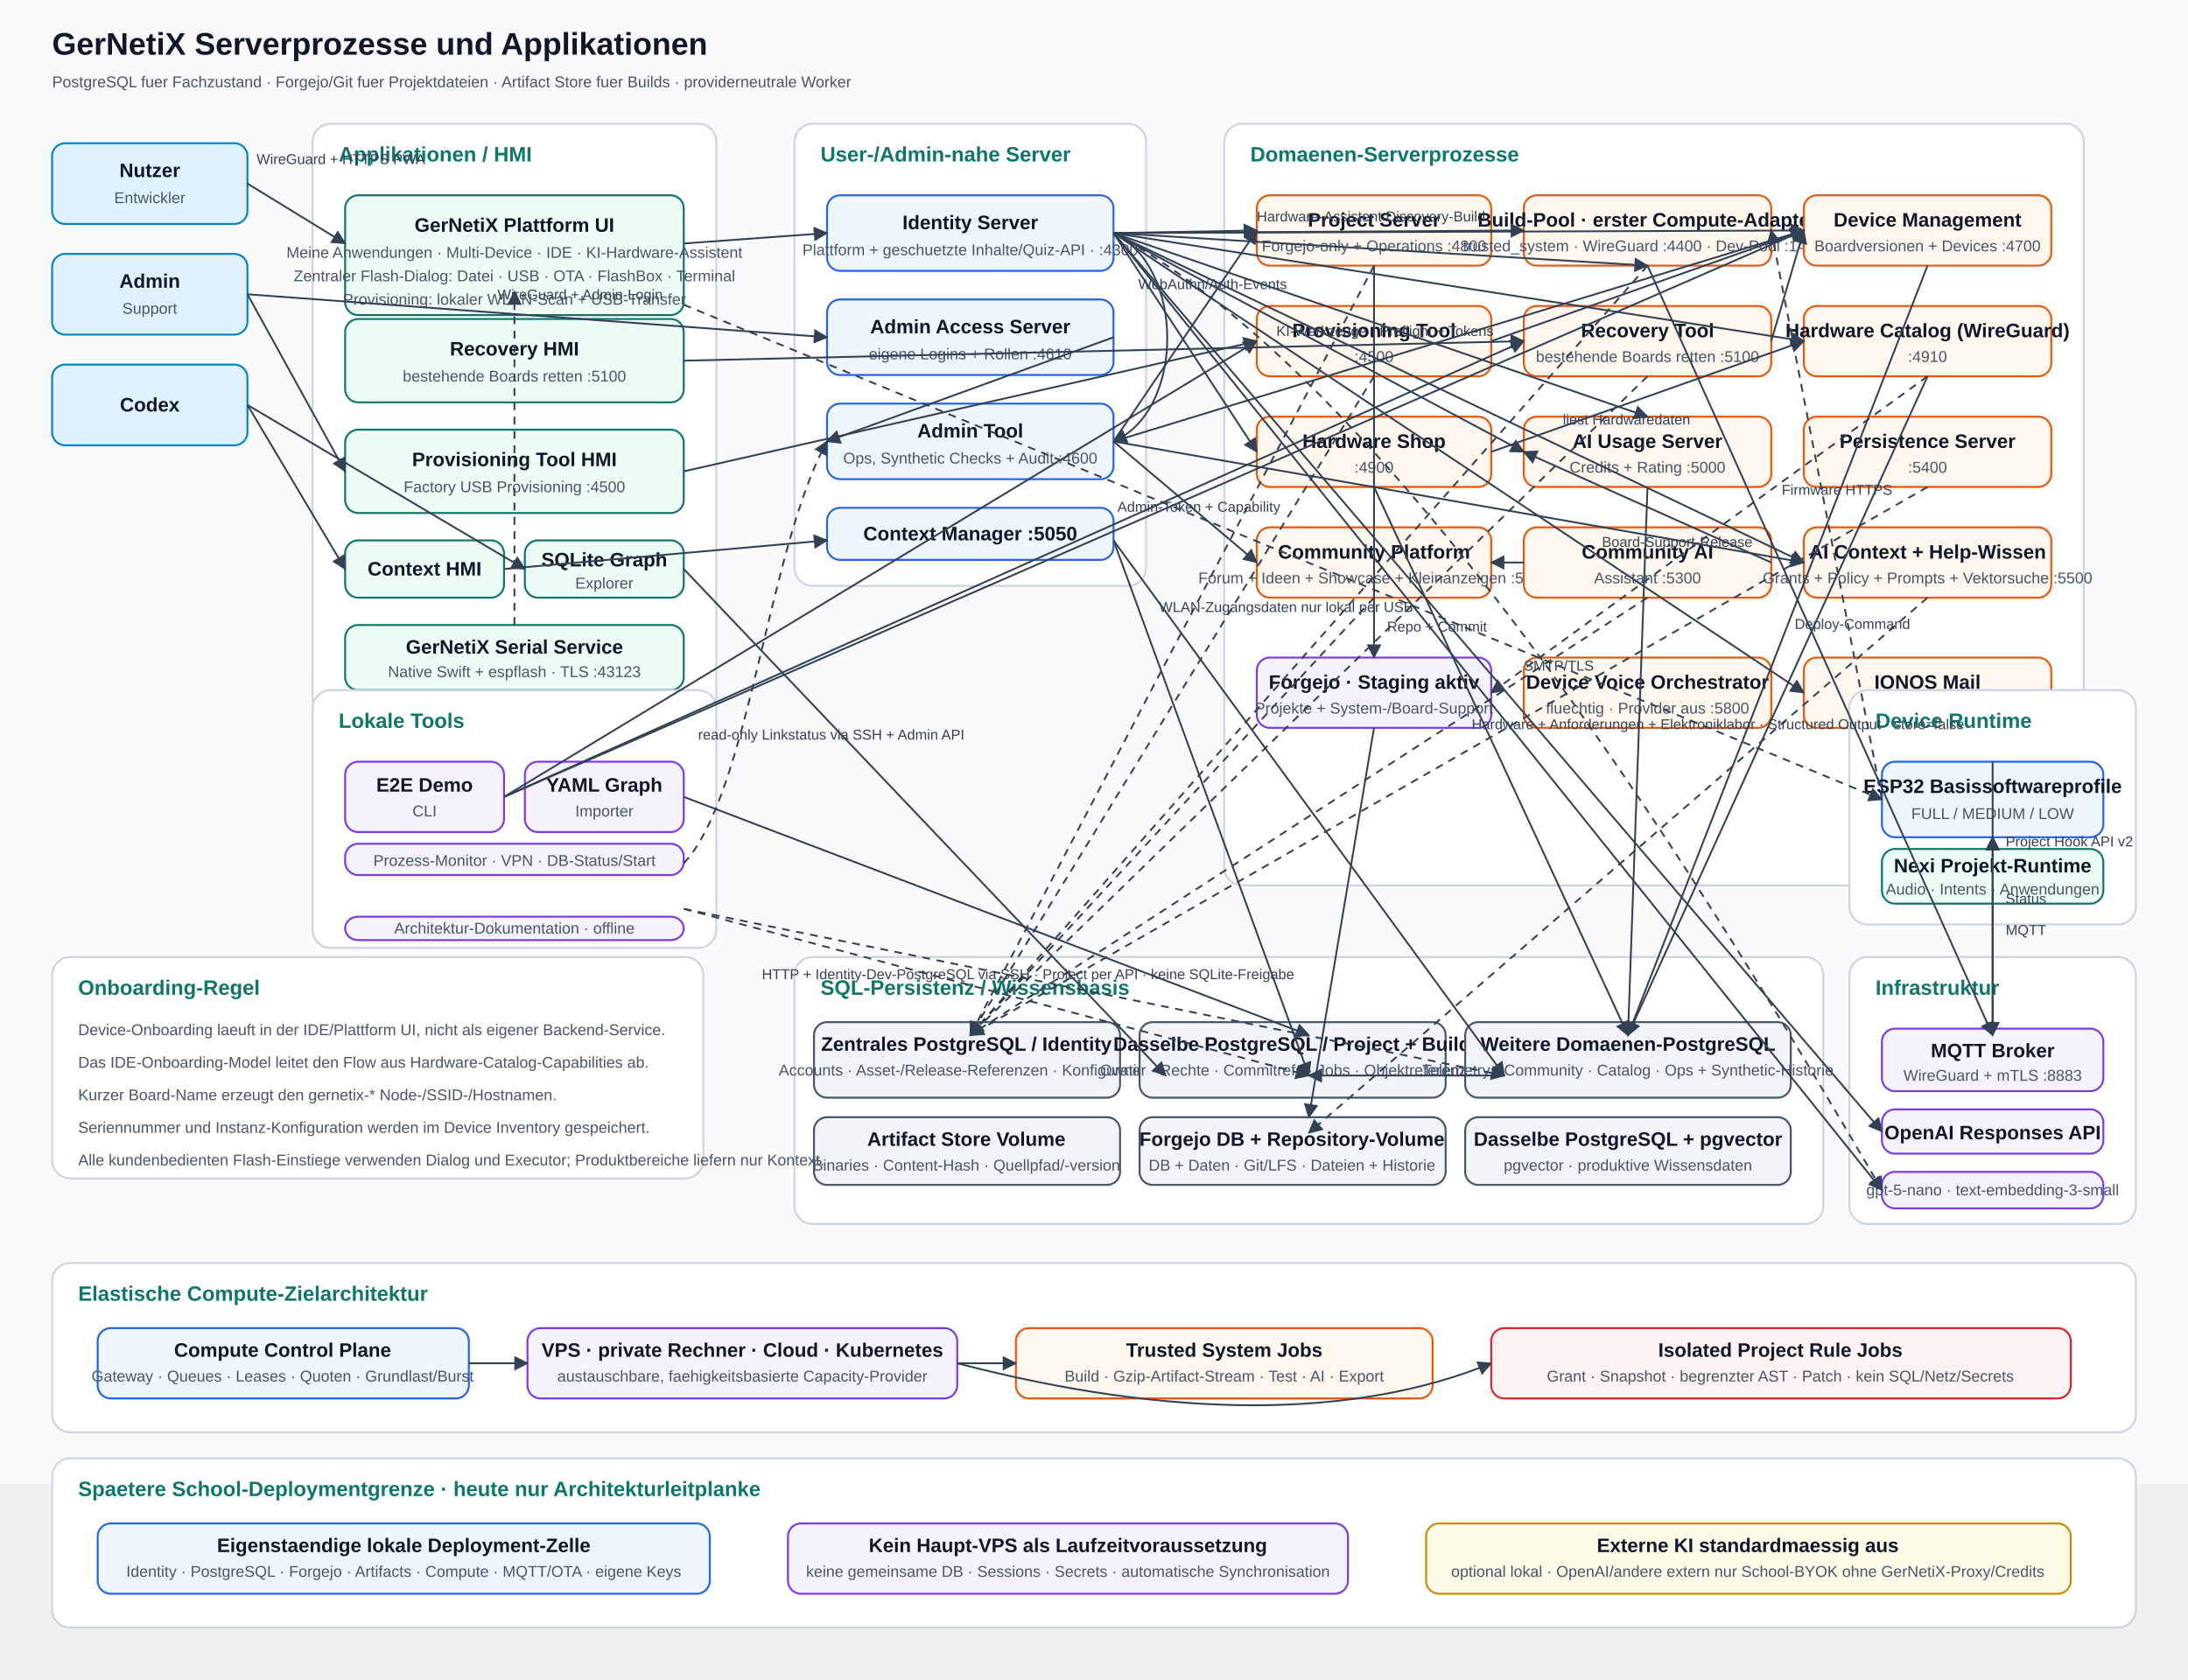
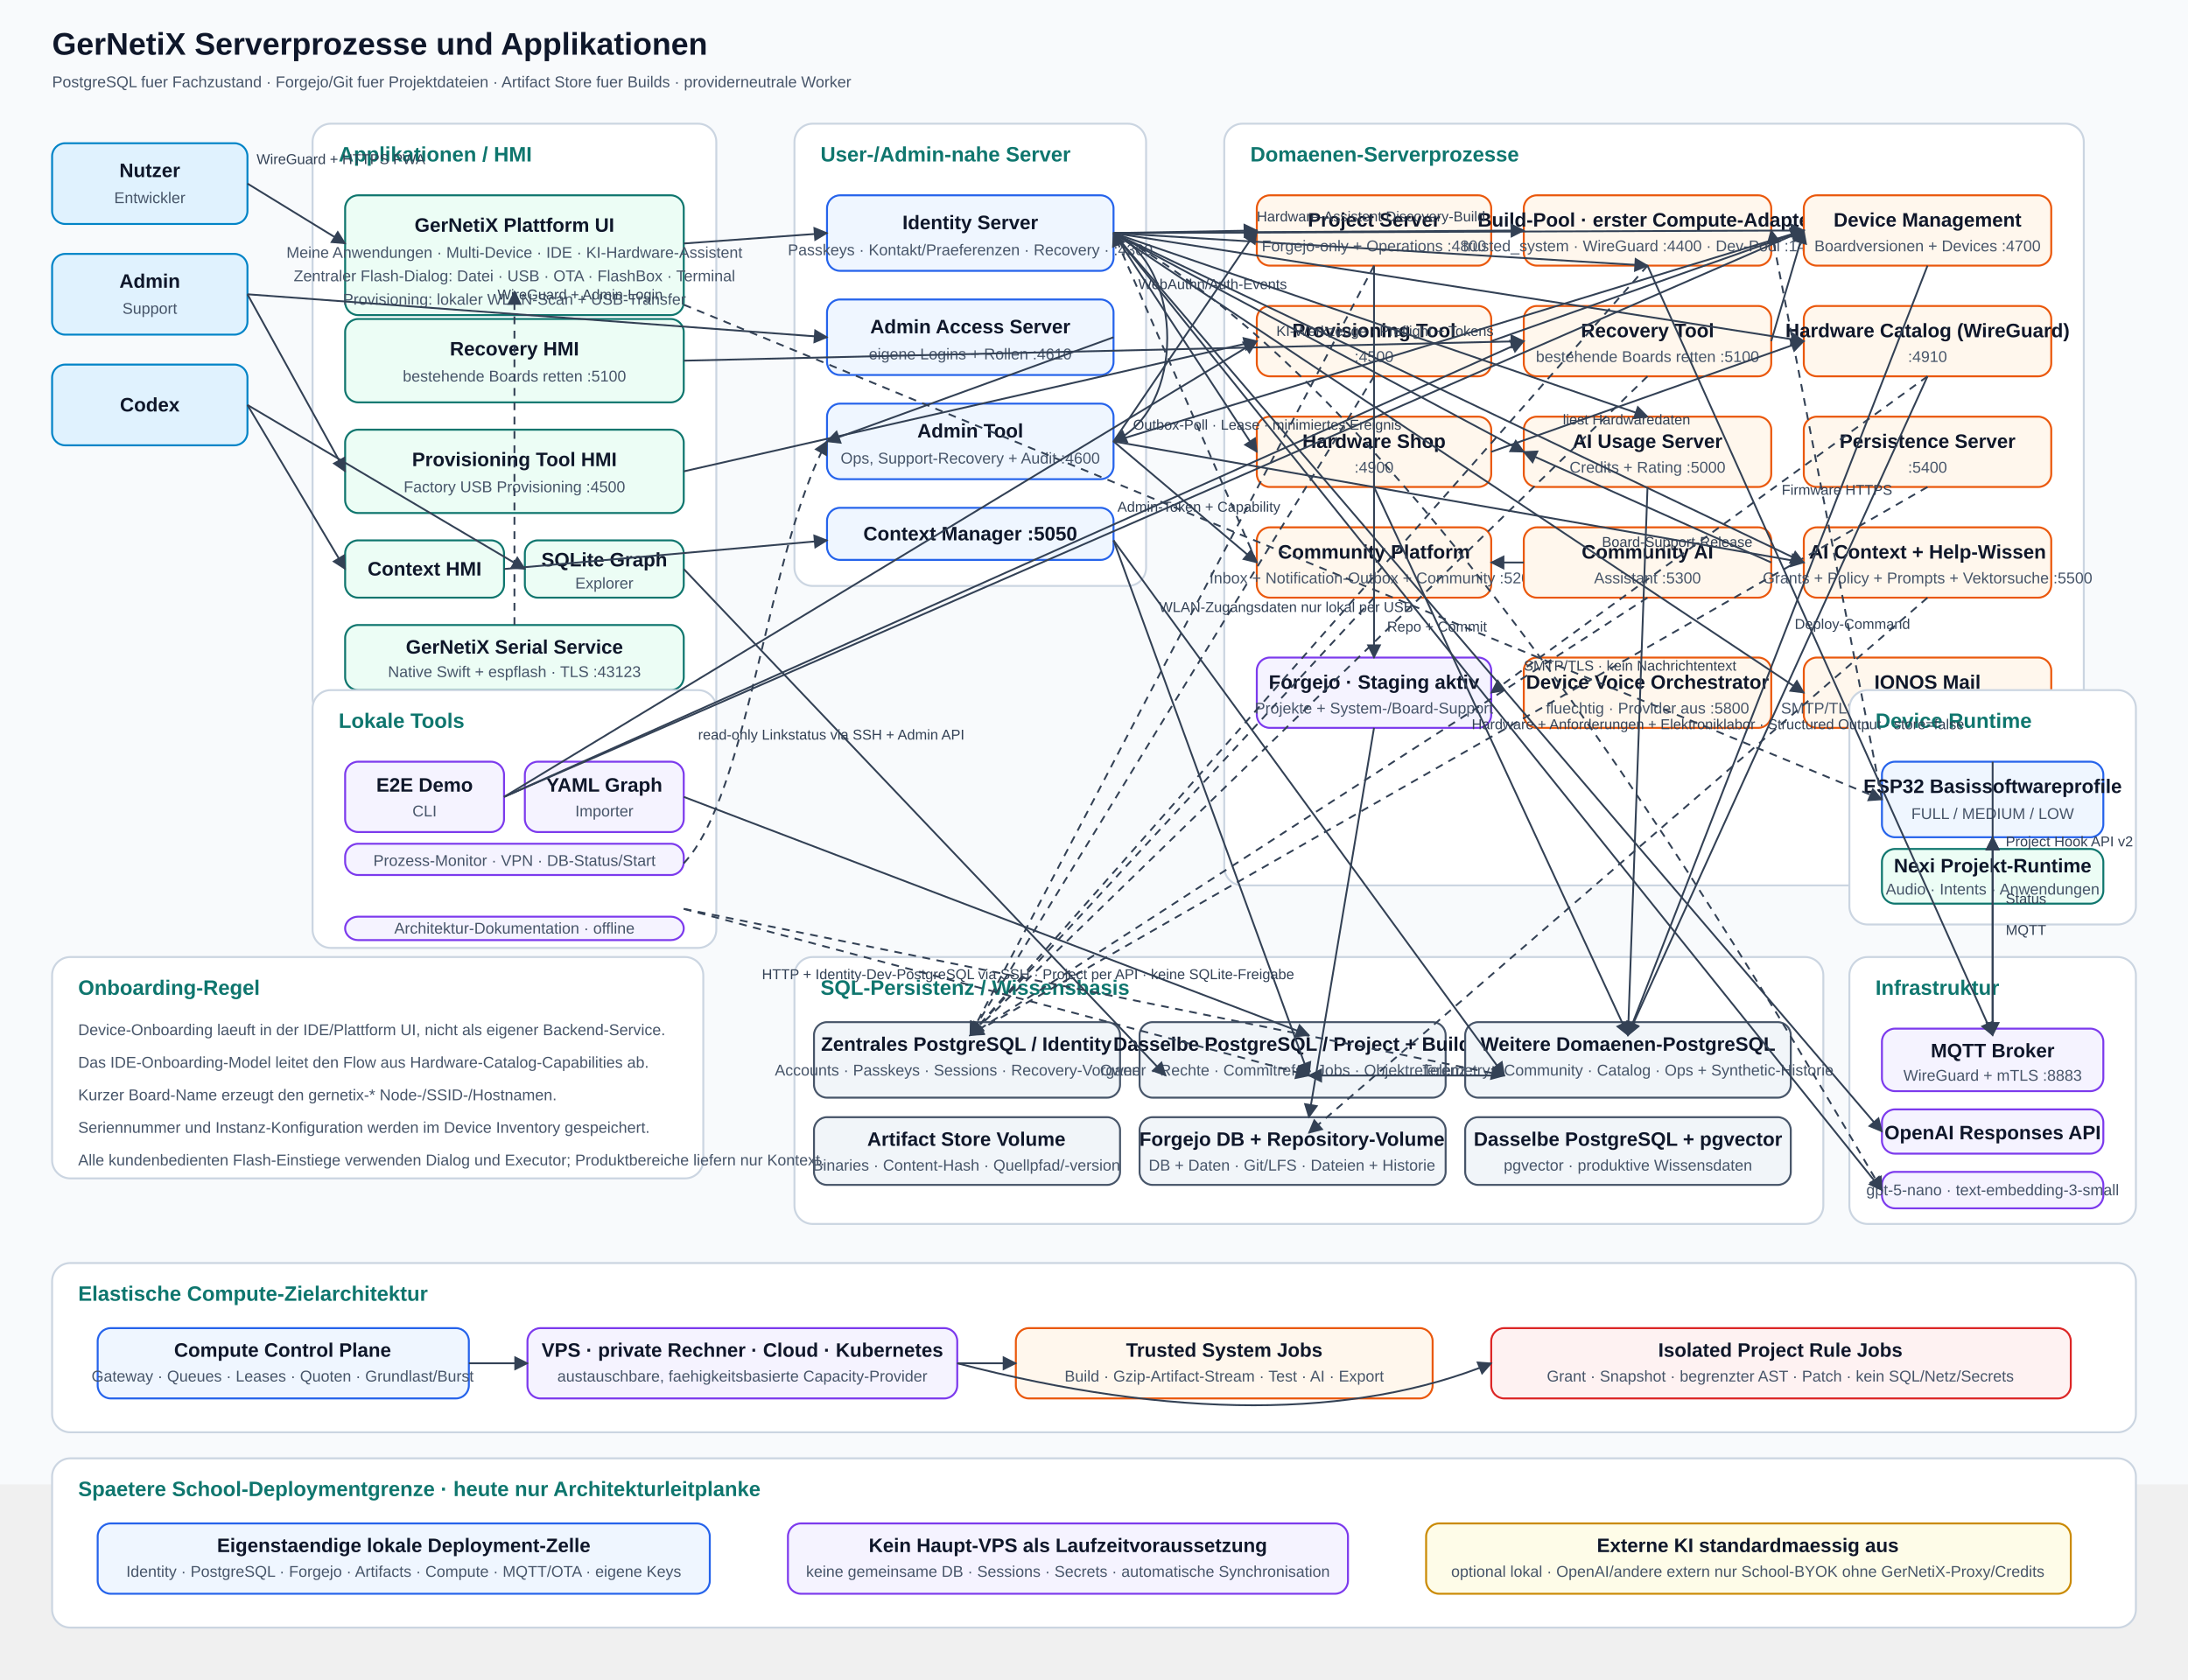
<svg xmlns="http://www.w3.org/2000/svg" width="1680" height="1290" viewBox="0 0 1680 1290" role="img" aria-labelledby="title desc">
  <defs>
    <marker id="arrow" viewBox="0 0 10 10" refX="9" refY="5" markerWidth="8" markerHeight="8" orient="auto-start-reverse">
      <path d="M 0 0 L 10 5 L 0 10 z" fill="#334155" />
    </marker>
    <style>
      .bg { fill: #f8fafc; }
      .cluster { fill: #ffffff; stroke: #cbd5e1; stroke-width: 1.5; rx: 14; }
      .clusterTitle { fill: #0f766e; font: 700 16px Segoe UI, Arial, sans-serif; }
      .node { fill: #ffffff; stroke: #94a3b8; stroke-width: 1.5; rx: 10; }
      .app { fill: #ecfdf5; stroke: #0f766e; }
      .edge { fill: #eff6ff; stroke: #2563eb; }
      .domain { fill: #fff7ed; stroke: #ea580c; }
      .tool { fill: #f5f3ff; stroke: #7c3aed; }
      .store { fill: #f1f5f9; stroke: #475569; }
      .actor { fill: #e0f2fe; stroke: #0284c7; }
      .titleText { fill: #0f172a; font: 700 15px Segoe UI, Arial, sans-serif; }
      .smallText { fill: #475569; font: 12px Segoe UI, Arial, sans-serif; }
      .label { fill: #334155; font: 11px Segoe UI, Arial, sans-serif; }
      .line { fill: none; stroke: #334155; stroke-width: 1.4; marker-end: url(#arrow); }
      .dashed { stroke-dasharray: 6 5; }
    </style>
  </defs>
  <rect class="bg" width="1680" height="1140" />
  <text x="40" y="42" class="titleText" style="font-size:24px">GerNetiX Serverprozesse und Applikationen</text>
  <text x="40" y="67" class="smallText">PostgreSQL fuer Fachzustand · Forgejo/Git fuer Projektdateien · Artifact Store fuer Builds · providerneutrale Worker</text>
  <g id="actors">
    <rect class="node actor" x="40" y="110" width="150" height="62" rx="10" />
    <text class="titleText" x="115" y="136" text-anchor="middle">Nutzer</text>
    <text class="smallText" x="115" y="156" text-anchor="middle">Entwickler</text>
    <rect class="node actor" x="40" y="195" width="150" height="62" rx="10" />
    <text class="titleText" x="115" y="221" text-anchor="middle">Admin</text>
    <text class="smallText" x="115" y="241" text-anchor="middle">Support</text>
    <rect class="node actor" x="40" y="280" width="150" height="62" rx="10" />
    <text class="titleText" x="115" y="316" text-anchor="middle">Codex</text>
  </g>
  <g id="applications">
    <rect class="cluster" x="240" y="95" width="310" height="455" rx="14" />
    <text class="clusterTitle" x="260" y="124">Applikationen / HMI</text>
    <rect class="node app" x="265" y="150" width="260" height="92" rx="10" />
    <text class="titleText" x="395" y="178" text-anchor="middle">GerNetiX Plattform UI</text>
    <text class="smallText" x="395" y="198" text-anchor="middle">Meine Anwendungen · Multi-Device · IDE · KI-Hardware-Assistent</text>
    <text class="smallText" x="395" y="216" text-anchor="middle">Zentraler Flash-Dialog: Datei · USB · OTA · FlashBox · Terminal</text>
    <text class="smallText" x="395" y="234" text-anchor="middle">Provisioning: lokaler WLAN-Scan + USB-Transfer</text>
    <rect class="node app" x="265" y="245" width="260" height="64" rx="10" />
    <text class="titleText" x="395" y="273" text-anchor="middle">Recovery HMI</text>
    <text class="smallText" x="395" y="293" text-anchor="middle">bestehende Boards retten :5100</text>
    <rect class="node app" x="265" y="330" width="260" height="64" rx="10" />
    <text class="titleText" x="395" y="358" text-anchor="middle">Provisioning Tool HMI</text>
    <text class="smallText" x="395" y="378" text-anchor="middle">Factory USB Provisioning :4500</text>
    <rect class="node app" x="265" y="415" width="122" height="44" rx="10" />
    <text class="titleText" x="326" y="442" text-anchor="middle">Context HMI</text>
    <rect class="node app" x="403" y="415" width="122" height="44" rx="10" />
    <text class="titleText" x="464" y="435" text-anchor="middle">SQLite Graph</text>
    <text class="smallText" x="464" y="452" text-anchor="middle">Explorer</text>
    <rect class="node app" x="265" y="480" width="260" height="50" rx="10" />
    <text class="titleText" x="395" y="502" text-anchor="middle">GerNetiX Serial Service</text>
    <text class="smallText" x="395" y="520" text-anchor="middle">Native Swift + espflash · TLS :43123</text>
  </g>
  <g id="edgeServices">
    <rect class="cluster" x="610" y="95" width="270" height="355" rx="14" />
    <text class="clusterTitle" x="630" y="124">User-/Admin-nahe Server</text>
    <rect class="node edge" x="635" y="150" width="220" height="58" rx="10" />
    <text class="titleText" x="745" y="176" text-anchor="middle">Identity Server</text>
-     <text class="smallText" x="745" y="196" text-anchor="middle">Plattform + geschuetzte Inhalte/Quiz-API · :4300</text>
+     <text class="smallText" x="745" y="196" text-anchor="middle">Passkeys · Kontakt/Praeferenzen · Recovery · :4300</text>
    <rect class="node edge" x="635" y="230" width="220" height="58" rx="10" />
    <text class="titleText" x="745" y="256" text-anchor="middle">Admin Access Server</text>
    <text class="smallText" x="745" y="276" text-anchor="middle">eigene Logins + Rollen :4610</text>
    <rect class="node edge" x="635" y="310" width="220" height="58" rx="10" />
    <text class="titleText" x="745" y="336" text-anchor="middle">Admin Tool</text>
-     <text class="smallText" x="745" y="356" text-anchor="middle">Ops, Synthetic Checks + Audit :4600</text>
+     <text class="smallText" x="745" y="356" text-anchor="middle">Ops, Support-Recovery + Audit :4600</text>
    <rect class="node edge" x="635" y="390" width="220" height="40" rx="10" />
    <text class="titleText" x="745" y="415" text-anchor="middle">Context Manager :5050</text>
  </g>
  <g id="domainServices">
    <rect class="cluster" x="940" y="95" width="660" height="585" rx="14" />
    <text class="clusterTitle" x="960" y="124">Domaenen-Serverprozesse</text>
    <rect class="node domain" x="965" y="150" width="180" height="54" rx="10" />
    <text class="titleText" x="1055" y="174" text-anchor="middle">Project Server</text>
    <text class="smallText" x="1055" y="193" text-anchor="middle">Forgejo-only + Operations :4800</text>
    <rect class="node domain" x="1170" y="150" width="190" height="54" rx="10" />
    <text class="titleText" x="1265" y="174" text-anchor="middle">Build-Pool · erster Compute-Adapter</text>
    <text class="smallText" x="1265" y="193" text-anchor="middle">trusted_system · WireGuard :4400 · Dev-Pool :14400</text>
    <rect class="node domain" x="1385" y="150" width="190" height="54" rx="10" />
    <text class="titleText" x="1480" y="174" text-anchor="middle">Device Management</text>
    <text class="smallText" x="1480" y="193" text-anchor="middle">Boardversionen + Devices :4700</text>
    <rect class="node domain" x="965" y="235" width="180" height="54" rx="10" />
    <text class="titleText" x="1055" y="259" text-anchor="middle">Provisioning Tool</text>
    <text class="smallText" x="1055" y="278" text-anchor="middle">:4500</text>
    <rect class="node domain" x="1170" y="235" width="190" height="54" rx="10" />
    <text class="titleText" x="1265" y="259" text-anchor="middle">Recovery Tool</text>
    <text class="smallText" x="1265" y="278" text-anchor="middle">bestehende Boards retten :5100</text>
    <rect class="node domain" x="1385" y="235" width="190" height="54" rx="10" />
    <text class="titleText" x="1480" y="259" text-anchor="middle">Hardware Catalog (WireGuard)</text>
    <text class="smallText" x="1480" y="278" text-anchor="middle">:4910</text>
    <rect class="node domain" x="965" y="320" width="180" height="54" rx="10" />
    <text class="titleText" x="1055" y="344" text-anchor="middle">Hardware Shop</text>
    <text class="smallText" x="1055" y="363" text-anchor="middle">:4900</text>
    <rect class="node domain" x="1170" y="320" width="190" height="54" rx="10" />
    <text class="titleText" x="1265" y="344" text-anchor="middle">AI Usage Server</text>
    <text class="smallText" x="1265" y="363" text-anchor="middle">Credits + Rating :5000</text>
    <rect class="node domain" x="1385" y="320" width="190" height="54" rx="10" />
    <text class="titleText" x="1480" y="344" text-anchor="middle">Persistence Server</text>
    <text class="smallText" x="1480" y="363" text-anchor="middle">:5400</text>
    <rect class="node domain" x="965" y="405" width="180" height="54" rx="10" />
    <text class="titleText" x="1055" y="429" text-anchor="middle">Community Platform</text>
-     <text class="smallText" x="1055" y="448" text-anchor="middle">Forum + Ideen + Showcase + Kleinanzeigen :5200</text>
+     <text class="smallText" x="1055" y="448" text-anchor="middle">Inbox + Notification-Outbox + Community :5200</text>
    <rect class="node domain" x="1170" y="405" width="190" height="54" rx="10" />
    <text class="titleText" x="1265" y="429" text-anchor="middle">Community AI</text>
    <text class="smallText" x="1265" y="448" text-anchor="middle">Assistant :5300</text>
    <rect class="node domain" x="1385" y="405" width="190" height="54" rx="10" />
    <text class="titleText" x="1480" y="429" text-anchor="middle">AI Context + Help-Wissen</text>
    <text class="smallText" x="1480" y="448" text-anchor="middle">Grants + Policy + Prompts + Vektorsuche :5500</text>
    <rect class="node domain" x="1385" y="505" width="190" height="54" rx="10" />
    <text class="titleText" x="1480" y="529" text-anchor="middle">IONOS Mail</text>
-     <text class="smallText" x="1480" y="548" text-anchor="middle">SMTP/TLS</text>
+     <text class="smallText" x="1480" y="548" text-anchor="middle">SMTP/TLS · Reset + generische Hinweise</text>
    <rect class="node tool" x="965" y="505" width="180" height="54" rx="10" />
    <text class="titleText" x="1055" y="529" text-anchor="middle">Forgejo · Staging aktiv</text>
    <text class="smallText" x="1055" y="548" text-anchor="middle">Projekte + System-/Board-Support</text>
    <rect class="node domain" x="1170" y="505" width="190" height="54" rx="10" />
    <text class="titleText" x="1265" y="529" text-anchor="middle">Device Voice Orchestrator</text>
    <text class="smallText" x="1265" y="548" text-anchor="middle">fluechtig · Provider aus :5800</text>
  </g>
  <g id="tools">
    <rect class="cluster" x="240" y="530" width="310" height="198" rx="14" />
    <text class="clusterTitle" x="260" y="559">Lokale Tools</text>
    <rect class="node tool" x="265" y="585" width="122" height="54" rx="10" />
    <text class="titleText" x="326" y="608" text-anchor="middle">E2E Demo</text>
    <text class="smallText" x="326" y="627" text-anchor="middle">CLI</text>
    <rect class="node tool" x="403" y="585" width="122" height="54" rx="10" />
    <text class="titleText" x="464" y="608" text-anchor="middle">YAML Graph</text>
    <text class="smallText" x="464" y="627" text-anchor="middle">Importer</text>
    <rect class="node tool" x="265" y="648" width="260" height="24" rx="10" />
    <text class="smallText" x="395" y="665" text-anchor="middle">Prozess-Monitor · VPN · DB-Status/Start</text>
    <rect class="node tool" x="265" y="704" width="260" height="18" rx="10" />
    <text class="smallText" x="395" y="717" text-anchor="middle">Architektur-Dokumentation · offline</text>
  </g>
  <g id="deviceRuntime">
    <rect class="cluster" x="1420" y="530" width="220" height="180" rx="14" />
    <text class="clusterTitle" x="1440" y="559">Device Runtime</text>
    <rect class="node edge" x="1445" y="585" width="170" height="58" rx="10" />
    <text class="titleText" x="1530" y="609" text-anchor="middle">ESP32 Basissoftwareprofile</text>
    <text class="smallText" x="1530" y="629" text-anchor="middle">FULL / MEDIUM / LOW</text>
    <rect class="node app" x="1445" y="652" width="170" height="42" rx="10" />
    <text class="titleText" x="1530" y="670" text-anchor="middle">Nexi Projekt-Runtime</text>
    <text class="smallText" x="1530" y="687" text-anchor="middle">Audio · Intents · Anwendungen</text>
  </g>
  <g id="platformInfrastructure">
    <rect class="cluster" x="1420" y="735" width="220" height="205" rx="14" />
    <text class="clusterTitle" x="1440" y="764">Infrastruktur</text>
    <rect class="node tool" x="1445" y="790" width="170" height="48" rx="10" />
    <text class="titleText" x="1530" y="812" text-anchor="middle">MQTT Broker</text>
    <text class="smallText" x="1530" y="830" text-anchor="middle">WireGuard + mTLS :8883</text>
    <rect class="node tool" x="1445" y="852" width="170" height="34" rx="10" />
    <text class="titleText" x="1530" y="875" text-anchor="middle">OpenAI Responses API</text>
    <rect class="node tool" x="1445" y="900" width="170" height="28" rx="10" />
    <text class="smallText" x="1530" y="918" text-anchor="middle">gpt-5-nano · text-embedding-3-small</text>
  </g>
  <g id="storage">
    <rect class="cluster" x="610" y="735" width="790" height="205" rx="14" />
    <text class="clusterTitle" x="630" y="764">SQL-Persistenz / Wissensbasis</text>
    <rect class="node store" x="625" y="785" width="235" height="58" rx="10" />
    <text class="titleText" x="742" y="807" text-anchor="middle">Zentrales PostgreSQL / Identity</text>
-     <text class="smallText" x="742" y="826" text-anchor="middle">Accounts · Asset-/Release-Referenzen · Konfiguration</text>
+     <text class="smallText" x="742" y="826" text-anchor="middle">Accounts · Passkeys · Sessions · Recovery-Vorgaenge</text>
    <rect class="node store" x="875" y="785" width="235" height="58" rx="10" />
    <text class="titleText" x="992" y="807" text-anchor="middle">Dasselbe PostgreSQL / Project + Build</text>
    <text class="smallText" x="992" y="826" text-anchor="middle">Owner · Rechte · Commitrefs · Jobs · Objektreferenzen</text>
    <rect class="node store" x="1125" y="785" width="250" height="58" rx="10" />
    <text class="titleText" x="1250" y="807" text-anchor="middle">Weitere Domaenen-PostgreSQL</text>
    <text class="smallText" x="1250" y="826" text-anchor="middle">Telemetry · Community · Catalog · Ops + Synthetic-Historie</text>
    <rect class="node store" x="625" y="858" width="235" height="52" rx="10" />
    <text class="titleText" x="742" y="880" text-anchor="middle">Artifact Store Volume</text>
    <text class="smallText" x="742" y="899" text-anchor="middle">Binaries · Content-Hash · Quellpfad/-version</text>
    <rect class="node store" x="875" y="858" width="235" height="52" rx="10" />
    <text class="titleText" x="992" y="880" text-anchor="middle">Forgejo DB + Repository-Volume</text>
    <text class="smallText" x="992" y="899" text-anchor="middle">DB + Daten · Git/LFS · Dateien + Historie</text>
    <rect class="node store" x="1125" y="858" width="250" height="52" rx="10" />
    <text class="titleText" x="1250" y="880" text-anchor="middle">Dasselbe PostgreSQL + pgvector</text>
    <text class="smallText" x="1250" y="899" text-anchor="middle">pgvector · produktive Wissensdaten</text>
  </g>
  <path class="line" d="M 190 141 L 265 187" />
  <text class="label" x="197" y="126">WireGuard + HTTPS PWA</text>
  <path class="line" d="M 190 226 L 265 362" />
  <path class="line" d="M 190 226 L 635 259" />
  <text class="label" x="382" y="230">WireGuard + Admin-Login</text>
  <path class="line" d="M 190 311 L 265 437" />
  <path class="line" d="M 190 311 L 403 437" />
  <path class="line" d="M 525 187 L 635 179" />
  <path class="line dashed" d="M 525 234 L 1445 614" />
  <text class="label" x="890" y="470">WLAN-Zugangsdaten nur lokal per USB</text>
  <path class="line dashed" d="M 395 480 L 395 224" />
  <path class="line" d="M 525 277 L 1170 262" />
  <path class="line" d="M 525 362 L 965 262" />
  <path class="line" d="M 387 437 L 635 415" />
  <path class="line" d="M 525 437 L 895 826" />
  <path class="line" d="M 855 179 L 965 177" />
  <path class="line" d="M 855 179 L 1170 177" />
  <path class="line" d="M 855 179 L 1385 177" />
  <path class="line" d="M 855 179 L 1385 262" />
  <path class="line" d="M 855 179 L 965 347" />
  <path class="line" d="M 855 179 L 1170 347" />
  <path class="line" d="M 855 179 L 1385 432" />
+   <path class="line dashed" d="M 965 432 L 855 179" />
+   <text class="label" x="870" y="330">Outbox-Poll · Lease · minimiertes Ereignis</text>
  <path class="line" d="M 855 179 L 1385 532" />
-   <text class="label" x="1170" y="515">SMTP/TLS</text>
+   <text class="label" x="1170" y="515">SMTP/TLS · kein Nachrichtentext</text>
  <path class="line" d="M 855 179 C 910 205, 910 315, 855 339" />
  <text class="label" x="874" y="222">WebAuthn/Auth-Events</text>
  <path class="line" d="M 855 179 L 1445 869" />
  <path class="line" d="M 855 179 L 1445 914" />
  <path class="line" d="M 855 259 L 635 339" />
  <path class="line dashed" d="M 525 663 C 575 610, 590 420, 635 339" />
  <text class="label" x="536" y="568">read-only Linkstatus via SSH + Admin API</text>
  <path class="line" d="M 855 339 L 1385 177" />
  <path class="line" d="M 855 339 L 965 177" />
  <path class="line" d="M 855 339 L 965 432" />
  <text class="label" x="858" y="393">Admin-Token + Capability</text>
  <path class="line" d="M 855 339 L 1385 432" />
  <path class="line" d="M 855 415 L 1155 826" />
  <path class="line" d="M 855 415 L 1005 826" />
  <path class="line" d="M 1055 204 L 1055 505" />
  <text class="label" x="1065" y="485">Repo + Commit</text>
  <path class="line" d="M 1055 559 L 1005 858" />
  <path class="line dashed" d="M 1480 289 L 1145 532" />
  <text class="label" x="1230" y="420">Board-Support-Release</text>
  <path class="line" d="M 1145 347 L 1385 262" />
  <text class="label" x="1200" y="326">liest Hardwaredaten</text>
  <path class="line" d="M 1145 262 L 1385 177" />
  <path class="line" d="M 1360 262 L 1385 177" />
  <path class="line" d="M 855 179 L 1265 204" />
  <text class="label" x="965" y="170">Hardware-Assistent Discovery-Build</text>
  <path class="line" d="M 855 179 L 1265 320" />
  <text class="label" x="980" y="258">KI-Werkzeuge · Preflight + Tokens</text>
  <path class="line dashed" d="M 855 179 C 1080 300, 1320 700, 1445 914" />
  <text class="label" x="1130" y="560">Hardware + Anforderungen + Elektroniklabor · Structured Output · store=false</text>
  <path class="line" d="M 1360 432 L 1170 347" />
  <path class="line" d="M 1170 432 L 1145 432" />
  <path class="line" d="M 1265 204 L 1530 795" />
  <text class="label" x="1378" y="483">Deploy-Command</text>
  <path class="line" d="M 1530 795 L 1530 643" />
  <text class="label" x="1540" y="718">MQTT</text>
  <path class="line" d="M 1530 585 L 1530 795" />
  <text class="label" x="1540" y="694">Status</text>
  <path class="line" d="M 1530 652 L 1530 643" />
  <text class="label" x="1540" y="650">Project Hook API v2</text>
  <path class="line dashed" d="M 1445 614 L 1360 177" />
  <text class="label" x="1368" y="380">Firmware HTTPS</text>
  <path class="line dashed" d="M 1055 204 L 745 795" />
  <path class="line dashed" d="M 1265 204 L 745 795" />
  <path class="line" d="M 1480 204 L 1250 795" />
  <path class="line dashed" d="M 1055 289 L 745 795" />
  <path class="line dashed" d="M 1265 289 L 745 795" />
  <path class="line" d="M 1480 289 L 1250 795" />
  <path class="line" d="M 1055 374 L 1250 795" />
  <path class="line" d="M 1265 374 L 1250 795" />
  <path class="line dashed" d="M 1480 374 L 745 795" />
  <path class="line dashed" d="M 1055 459 L 745 795" />
  <path class="line dashed" d="M 1265 459 L 745 795" />
  <path class="line dashed" d="M 1480 459 L 1005 870" />
  <path class="line" d="M 387 612 L 965 262" />
  <path class="line" d="M 387 612 L 1170 262" />
  <path class="line" d="M 387 612 L 1385 177" />
  <path class="line" d="M 525 612 L 1005 795" />
  <path class="line dashed" d="M 525 698 L 1005 826" />
  <path class="line dashed" d="M 525 698 L 1155 826" />
  <text class="label" x="585" y="752">HTTP + Identity-Dev-PostgreSQL via SSH · Project per API · keine SQLite-Freigabe</text>
  <path class="line" d="M 1155 826 L 1005 826" />
  <g id="legend">
    <rect class="cluster" x="40" y="735" width="500" height="170" rx="14" />
    <text class="clusterTitle" x="60" y="764">Onboarding-Regel</text>
    <text class="smallText" x="60" y="795">Device-Onboarding laeuft in der IDE/Plattform UI, nicht als eigener Backend-Service.</text>
    <text class="smallText" x="60" y="820">Das IDE-Onboarding-Model leitet den Flow aus Hardware-Catalog-Capabilities ab.</text>
    <text class="smallText" x="60" y="845">Kurzer Board-Name erzeugt den gernetix-* Node-/SSID-/Hostnamen.</text>
    <text class="smallText" x="60" y="870">Seriennummer und Instanz-Konfiguration werden im Device Inventory gespeichert.</text>
    <text class="smallText" x="60" y="895">Alle kundenbedienten Flash-Einstiege verwenden Dialog und Executor; Produktbereiche liefern nur Kontext.</text>
  </g>
  <g id="elasticComputeTarget">
    <rect class="cluster" x="40" y="970" width="1600" height="130" rx="14" />
    <text class="clusterTitle" x="60" y="999">Elastische Compute-Zielarchitektur</text>
    <rect class="node edge" x="75" y="1020" width="285" height="54" rx="10" />
    <text class="titleText" x="217" y="1042" text-anchor="middle">Compute Control Plane</text>
    <text class="smallText" x="217" y="1061" text-anchor="middle">Gateway · Queues · Leases · Quoten · Grundlast/Burst</text>
    <rect class="node tool" x="405" y="1020" width="330" height="54" rx="10" />
    <text class="titleText" x="570" y="1042" text-anchor="middle">VPS · private Rechner · Cloud · Kubernetes</text>
    <text class="smallText" x="570" y="1061" text-anchor="middle">austauschbare, faehigkeitsbasierte Capacity-Provider</text>
    <rect class="node domain" x="780" y="1020" width="320" height="54" rx="10" />
    <text class="titleText" x="940" y="1042" text-anchor="middle">Trusted System Jobs</text>
    <text class="smallText" x="940" y="1061" text-anchor="middle">Build · Gzip-Artifact-Stream · Test · AI · Export</text>
    <rect class="node" x="1145" y="1020" width="445" height="54" rx="10" style="fill:#fef2f2;stroke:#dc2626" />
    <text class="titleText" x="1367" y="1042" text-anchor="middle">Isolated Project Rule Jobs</text>
    <text class="smallText" x="1367" y="1061" text-anchor="middle">Grant · Snapshot · begrenzter AST · Patch · kein SQL/Netz/Secrets</text>
    <path class="line" d="M 360 1047 L 405 1047" />
    <path class="line" d="M 735 1047 L 780 1047" />
    <path class="line" d="M 735 1047 C 900 1090, 1040 1090, 1145 1047" />
  </g>
  <g id="schoolDeploymentBoundary">
    <rect class="cluster" x="40" y="1120" width="1600" height="130" rx="14" />
    <text class="clusterTitle" x="60" y="1149">Spaetere School-Deploymentgrenze · heute nur Architekturleitplanke</text>
    <rect class="node edge" x="75" y="1170" width="470" height="54" rx="10" />
    <text class="titleText" x="310" y="1192" text-anchor="middle">Eigenstaendige lokale Deployment-Zelle</text>
    <text class="smallText" x="310" y="1211" text-anchor="middle">Identity · PostgreSQL · Forgejo · Artifacts · Compute · MQTT/OTA · eigene Keys</text>
    <rect class="node tool" x="605" y="1170" width="430" height="54" rx="10" />
    <text class="titleText" x="820" y="1192" text-anchor="middle">Kein Haupt-VPS als Laufzeitvoraussetzung</text>
    <text class="smallText" x="820" y="1211" text-anchor="middle">keine gemeinsame DB · Sessions · Secrets · automatische Synchronisation</text>
    <rect class="node" x="1095" y="1170" width="495" height="54" rx="10" style="fill:#fefce8;stroke:#ca8a04" />
    <text class="titleText" x="1342" y="1192" text-anchor="middle">Externe KI standardmaessig aus</text>
    <text class="smallText" x="1342" y="1211" text-anchor="middle">optional lokal · OpenAI/andere extern nur School-BYOK ohne GerNetiX-Proxy/Credits</text>
  </g>
</svg>
